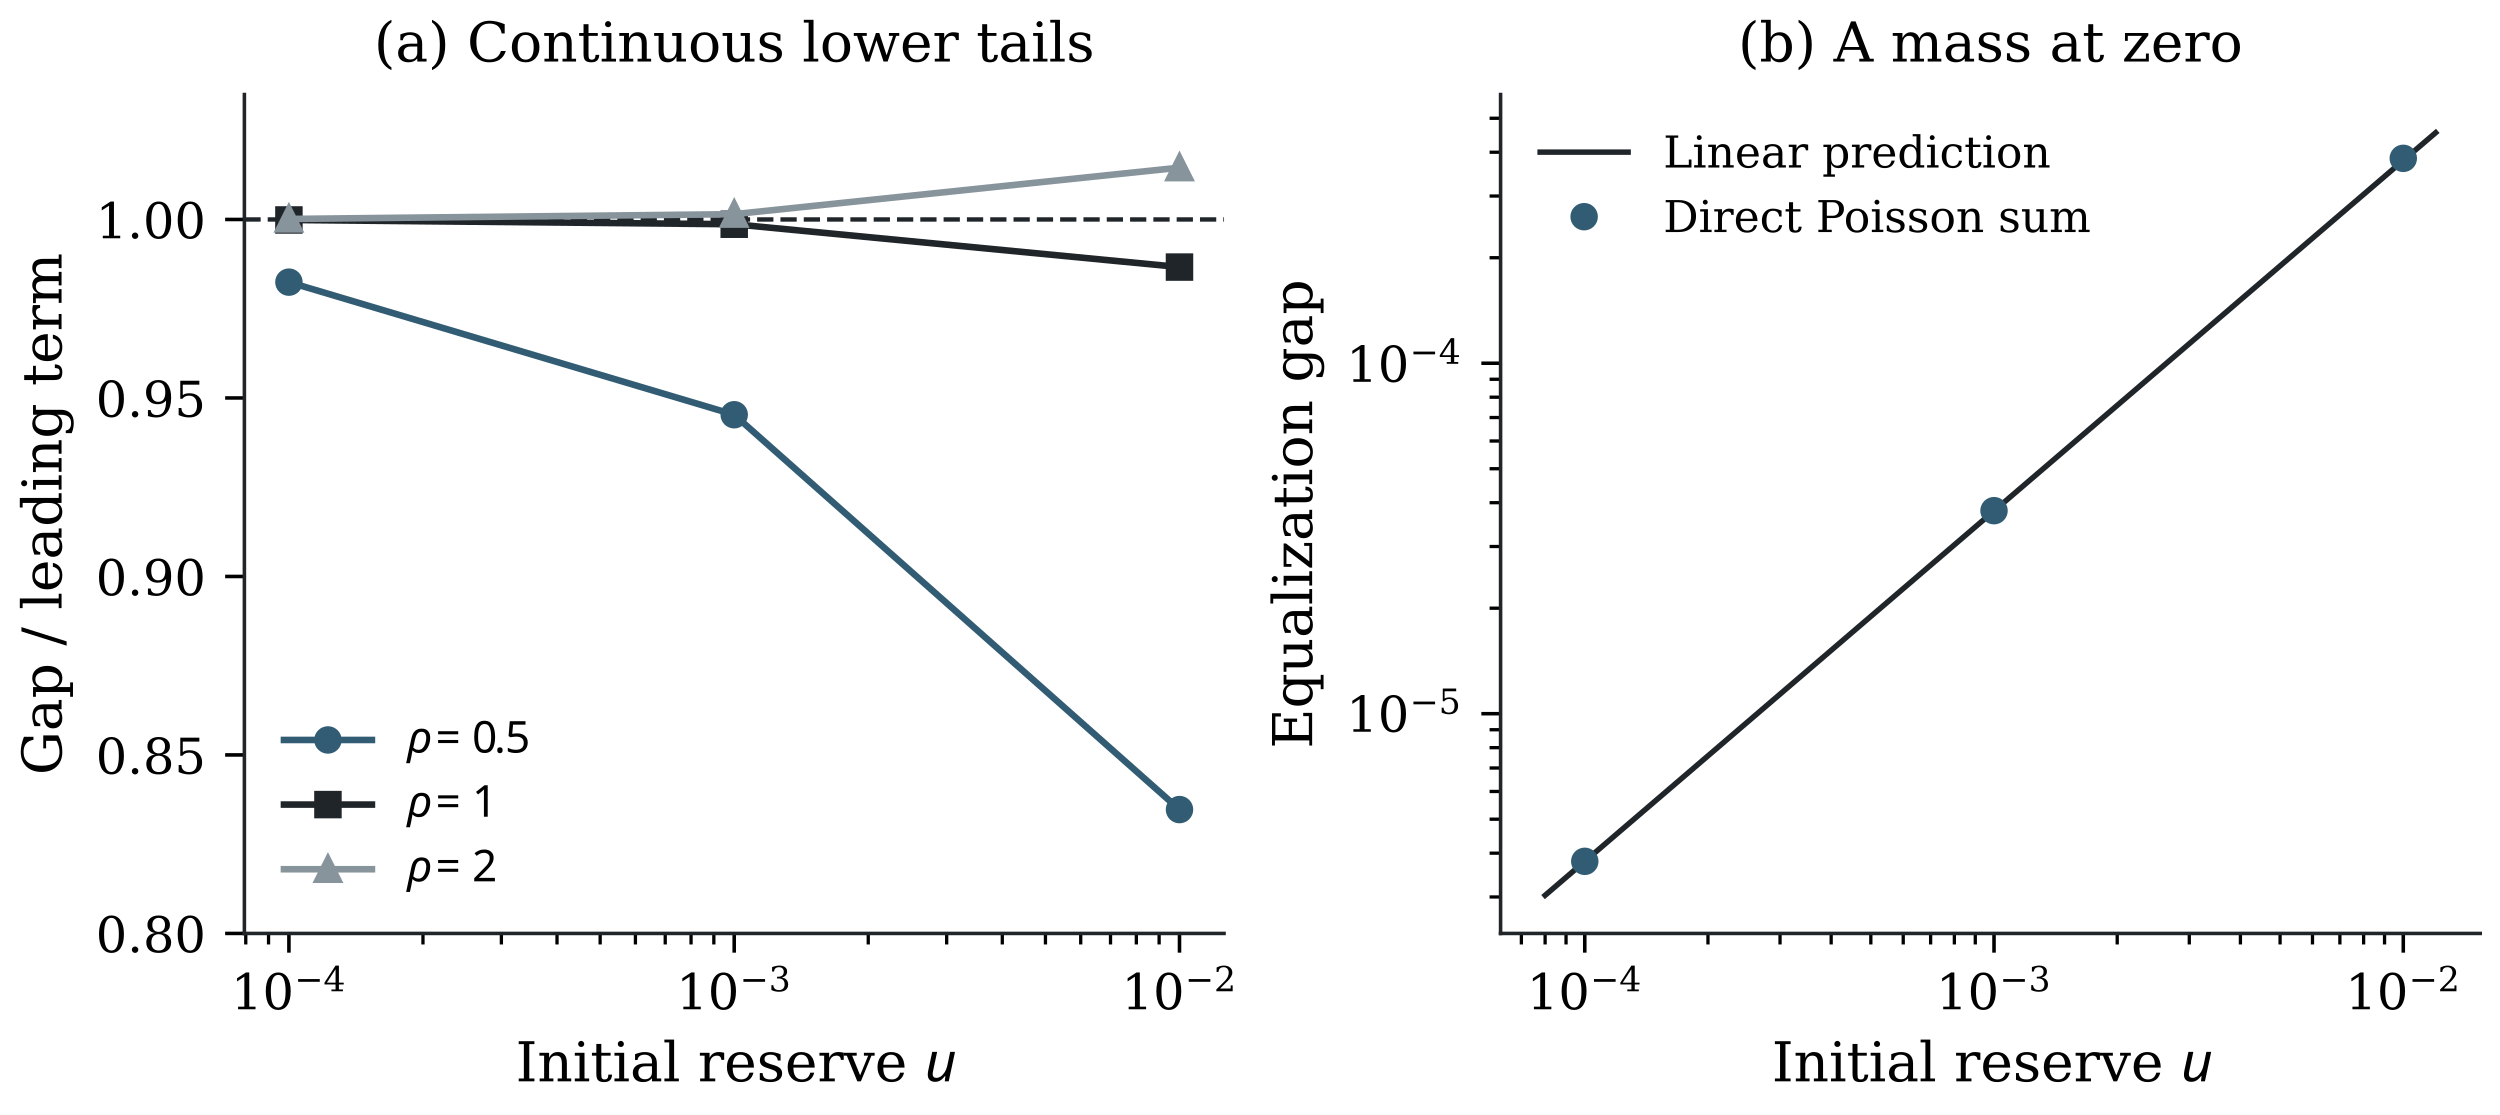
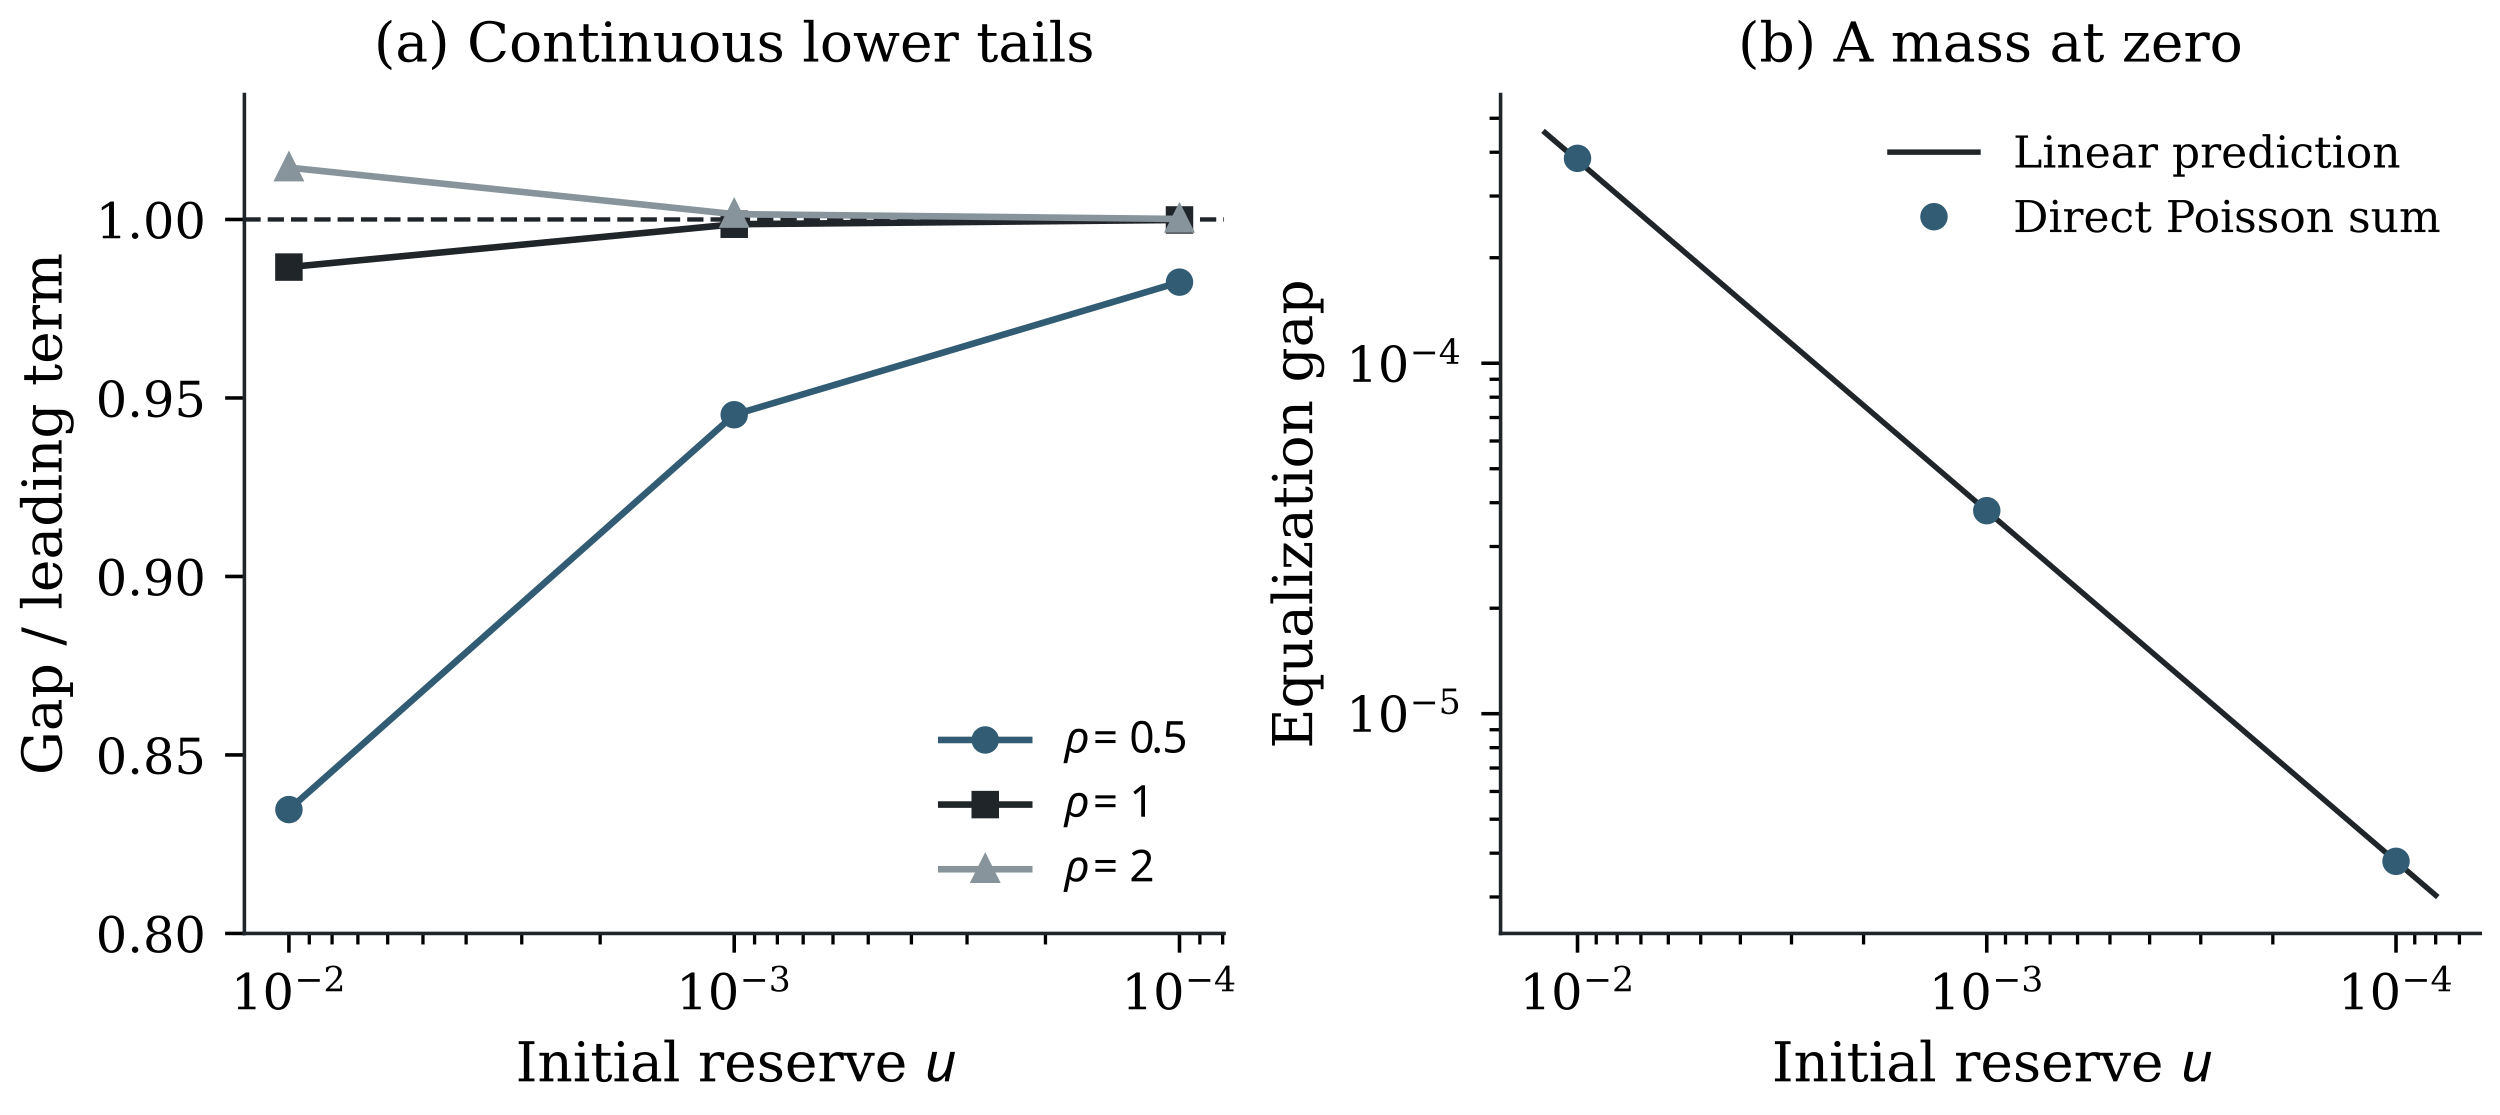
<svg xmlns="http://www.w3.org/2000/svg" xmlns:xlink="http://www.w3.org/1999/xlink" width="454.8pt" height="202.8pt" viewBox="0 0 454.8 202.8" version="1.1">
  <defs>
    <style type="text/css">*{stroke-linejoin: round; stroke-linecap: butt}</style>
  </defs>
  <g id="figure_1">
    <g id="patch_1">
      <path d="M 0 202.8  L 454.8 202.8  L 454.8 0  L 0 0  z " style="fill: #ffffff" />
    </g>
    <g id="axes_1">
      <g id="patch_2">
        <path d="M 44.459 169.811  L 222.674 169.811  L 222.674 17.198  L 44.459 17.198  z " style="fill: #ffffff" />
      </g>
      <g id="line2d_1">
-         <path d="M 44.459 39.928  L 222.674 39.928  " clip-path="url(#p26e6990a7e)" style="fill: none; stroke-dasharray: 2.96,1.28; stroke-dashoffset: 0; stroke: #20252a; stroke-width: 0.8" />
+         <path d="M 44.459 39.928  L 222.674 39.928  " clip-path="url(#p82d9c72bdb)" style="fill: none; stroke-dasharray: 2.96,1.28; stroke-dashoffset: 0; stroke: #20252a; stroke-width: 0.8" />
      </g>
      <g id="matplotlib.axis_1">
        <g id="xtick_1">
          <g id="line2d_2">
            <defs>
-               <path id="m276d492d9b" d="M 0 0  L 0 3.5  " style="stroke: #000000; stroke-width: 0.65" />
+               <path id="m55380744d1" d="M 0 0  L 0 3.5  " style="stroke: #000000; stroke-width: 0.65" />
            </defs>
            <g>
-               <use xlink:href="#m276d492d9b" x="52.56" y="169.811" style="stroke: #000000; stroke-width: 0.65" />
+               <use xlink:href="#m55380744d1" x="214.573" y="169.811" style="stroke: #000000; stroke-width: 0.65" />
            </g>
          </g>
          <g id="text_1">
-             <g transform="translate(42.03004 183.6497)">
+             <g transform="translate(204.0433 183.6497)">
              <text>
                <tspan x="0" y="-0.048" style="font-size: 9px; font-family: 'DejaVu Serif'">1</tspan>
                <tspan x="5.726" y="-0.048" style="font-size: 9px; font-family: 'DejaVu Serif'">0</tspan>
                <tspan x="11.534" y="-3.319" style="font-size: 6.3px; font-family: 'DejaVu Serif'">−</tspan>
                <tspan x="16.813" y="-3.319" style="font-size: 6.3px; font-family: 'DejaVu Serif'">4</tspan>
              </text>
            </g>
          </g>
        </g>
        <g id="xtick_2">
          <g id="line2d_3">
            <g>
-               <use xlink:href="#m276d492d9b" x="133.567" y="169.811" style="stroke: #000000; stroke-width: 0.65" />
+               <use xlink:href="#m55380744d1" x="133.567" y="169.811" style="stroke: #000000; stroke-width: 0.65" />
            </g>
          </g>
          <g id="text_2">
            <g transform="translate(123.0367 183.6497)">
              <text>
                <tspan x="0" y="-0.048" style="font-size: 9px; font-family: 'DejaVu Serif'">1</tspan>
                <tspan x="5.726" y="-0.048" style="font-size: 9px; font-family: 'DejaVu Serif'">0</tspan>
                <tspan x="11.534" y="-3.319" style="font-size: 6.3px; font-family: 'DejaVu Serif'">−</tspan>
                <tspan x="16.813" y="-3.319" style="font-size: 6.3px; font-family: 'DejaVu Serif'">3</tspan>
              </text>
            </g>
          </g>
        </g>
        <g id="xtick_3">
          <g id="line2d_4">
            <g>
-               <use xlink:href="#m276d492d9b" x="214.573" y="169.811" style="stroke: #000000; stroke-width: 0.65" />
+               <use xlink:href="#m55380744d1" x="52.56" y="169.811" style="stroke: #000000; stroke-width: 0.65" />
            </g>
          </g>
          <g id="text_3">
-             <g transform="translate(204.0433 183.6497)">
+             <g transform="translate(42.03004 183.6497)">
              <text>
                <tspan x="0" y="-0.048" style="font-size: 9px; font-family: 'DejaVu Serif'">1</tspan>
                <tspan x="5.726" y="-0.048" style="font-size: 9px; font-family: 'DejaVu Serif'">0</tspan>
                <tspan x="11.534" y="-3.319" style="font-size: 6.3px; font-family: 'DejaVu Serif'">−</tspan>
                <tspan x="16.813" y="-3.319" style="font-size: 6.3px; font-family: 'DejaVu Serif'">2</tspan>
              </text>
            </g>
          </g>
        </g>
        <g id="xtick_4">
          <g id="line2d_5">
            <defs>
-               <path id="m48a6125768" d="M 0 0  L 0 2  " style="stroke: #000000; stroke-width: 0.6" />
+               <path id="m7f72ef0626" d="M 0 0  L 0 2  " style="stroke: #000000; stroke-width: 0.6" />
            </defs>
            <g>
-               <use xlink:href="#m48a6125768" x="44.71" y="169.811" style="stroke: #000000; stroke-width: 0.6" />
+               <use xlink:href="#m7f72ef0626" x="222.424" y="169.811" style="stroke: #000000; stroke-width: 0.6" />
            </g>
          </g>
        </g>
        <g id="xtick_5">
          <g id="line2d_6">
            <g>
-               <use xlink:href="#m48a6125768" x="48.853" y="169.811" style="stroke: #000000; stroke-width: 0.6" />
+               <use xlink:href="#m7f72ef0626" x="218.28" y="169.811" style="stroke: #000000; stroke-width: 0.6" />
            </g>
          </g>
        </g>
        <g id="xtick_6">
          <g id="line2d_7">
            <g>
-               <use xlink:href="#m48a6125768" x="76.945" y="169.811" style="stroke: #000000; stroke-width: 0.6" />
+               <use xlink:href="#m7f72ef0626" x="190.188" y="169.811" style="stroke: #000000; stroke-width: 0.6" />
            </g>
          </g>
        </g>
        <g id="xtick_7">
          <g id="line2d_8">
            <g>
-               <use xlink:href="#m48a6125768" x="91.21" y="169.811" style="stroke: #000000; stroke-width: 0.6" />
+               <use xlink:href="#m7f72ef0626" x="175.923" y="169.811" style="stroke: #000000; stroke-width: 0.6" />
            </g>
          </g>
        </g>
        <g id="xtick_8">
          <g id="line2d_9">
            <g>
-               <use xlink:href="#m48a6125768" x="101.331" y="169.811" style="stroke: #000000; stroke-width: 0.6" />
+               <use xlink:href="#m7f72ef0626" x="165.802" y="169.811" style="stroke: #000000; stroke-width: 0.6" />
            </g>
          </g>
        </g>
        <g id="xtick_9">
          <g id="line2d_10">
            <g>
-               <use xlink:href="#m48a6125768" x="109.181" y="169.811" style="stroke: #000000; stroke-width: 0.6" />
+               <use xlink:href="#m7f72ef0626" x="157.952" y="169.811" style="stroke: #000000; stroke-width: 0.6" />
            </g>
          </g>
        </g>
        <g id="xtick_10">
          <g id="line2d_11">
            <g>
-               <use xlink:href="#m48a6125768" x="115.595" y="169.811" style="stroke: #000000; stroke-width: 0.6" />
+               <use xlink:href="#m7f72ef0626" x="151.538" y="169.811" style="stroke: #000000; stroke-width: 0.6" />
            </g>
          </g>
        </g>
        <g id="xtick_11">
          <g id="line2d_12">
            <g>
-               <use xlink:href="#m48a6125768" x="121.019" y="169.811" style="stroke: #000000; stroke-width: 0.6" />
+               <use xlink:href="#m7f72ef0626" x="146.115" y="169.811" style="stroke: #000000; stroke-width: 0.6" />
            </g>
          </g>
        </g>
        <g id="xtick_12">
          <g id="line2d_13">
            <g>
-               <use xlink:href="#m48a6125768" x="125.716" y="169.811" style="stroke: #000000; stroke-width: 0.6" />
+               <use xlink:href="#m7f72ef0626" x="141.417" y="169.811" style="stroke: #000000; stroke-width: 0.6" />
            </g>
          </g>
        </g>
        <g id="xtick_13">
          <g id="line2d_14">
            <g>
-               <use xlink:href="#m48a6125768" x="129.86" y="169.811" style="stroke: #000000; stroke-width: 0.6" />
+               <use xlink:href="#m7f72ef0626" x="137.273" y="169.811" style="stroke: #000000; stroke-width: 0.6" />
            </g>
          </g>
        </g>
        <g id="xtick_14">
          <g id="line2d_15">
            <g>
-               <use xlink:href="#m48a6125768" x="157.952" y="169.811" style="stroke: #000000; stroke-width: 0.6" />
+               <use xlink:href="#m7f72ef0626" x="109.181" y="169.811" style="stroke: #000000; stroke-width: 0.6" />
            </g>
          </g>
        </g>
        <g id="xtick_15">
          <g id="line2d_16">
            <g>
-               <use xlink:href="#m48a6125768" x="172.217" y="169.811" style="stroke: #000000; stroke-width: 0.6" />
+               <use xlink:href="#m7f72ef0626" x="94.917" y="169.811" style="stroke: #000000; stroke-width: 0.6" />
            </g>
          </g>
        </g>
        <g id="xtick_16">
          <g id="line2d_17">
            <g>
-               <use xlink:href="#m48a6125768" x="182.338" y="169.811" style="stroke: #000000; stroke-width: 0.6" />
+               <use xlink:href="#m7f72ef0626" x="84.796" y="169.811" style="stroke: #000000; stroke-width: 0.6" />
            </g>
          </g>
        </g>
        <g id="xtick_17">
          <g id="line2d_18">
            <g>
-               <use xlink:href="#m48a6125768" x="190.188" y="169.811" style="stroke: #000000; stroke-width: 0.6" />
+               <use xlink:href="#m7f72ef0626" x="76.945" y="169.811" style="stroke: #000000; stroke-width: 0.6" />
            </g>
          </g>
        </g>
        <g id="xtick_18">
          <g id="line2d_19">
            <g>
-               <use xlink:href="#m48a6125768" x="196.602" y="169.811" style="stroke: #000000; stroke-width: 0.6" />
+               <use xlink:href="#m7f72ef0626" x="70.531" y="169.811" style="stroke: #000000; stroke-width: 0.6" />
            </g>
          </g>
        </g>
        <g id="xtick_19">
          <g id="line2d_20">
            <g>
-               <use xlink:href="#m48a6125768" x="202.025" y="169.811" style="stroke: #000000; stroke-width: 0.6" />
+               <use xlink:href="#m7f72ef0626" x="65.108" y="169.811" style="stroke: #000000; stroke-width: 0.6" />
            </g>
          </g>
        </g>
        <g id="xtick_20">
          <g id="line2d_21">
            <g>
-               <use xlink:href="#m48a6125768" x="206.723" y="169.811" style="stroke: #000000; stroke-width: 0.6" />
+               <use xlink:href="#m7f72ef0626" x="60.41" y="169.811" style="stroke: #000000; stroke-width: 0.6" />
            </g>
          </g>
        </g>
        <g id="xtick_21">
          <g id="line2d_22">
            <g>
-               <use xlink:href="#m48a6125768" x="210.867" y="169.811" style="stroke: #000000; stroke-width: 0.6" />
+               <use xlink:href="#m7f72ef0626" x="56.267" y="169.811" style="stroke: #000000; stroke-width: 0.6" />
            </g>
          </g>
        </g>
        <g id="text_4">
          <g transform="translate(93.81669 197.1198)">
            <text>
              <tspan x="0" y="-0.406" style="font-size: 10px; font-family: 'DejaVu Serif'">I</tspan>
              <tspan x="3.95" y="-0.406" style="font-size: 10px; font-family: 'DejaVu Serif'">n</tspan>
              <tspan x="10.391" y="-0.406" style="font-size: 10px; font-family: 'DejaVu Serif'">i</tspan>
              <tspan x="13.589" y="-0.406" style="font-size: 10px; font-family: 'DejaVu Serif'">t</tspan>
              <tspan x="17.607" y="-0.406" style="font-size: 10px; font-family: 'DejaVu Serif'">i</tspan>
              <tspan x="20.806" y="-0.406" style="font-size: 10px; font-family: 'DejaVu Serif'">a</tspan>
              <tspan x="26.768" y="-0.406" style="font-size: 10px; font-family: 'DejaVu Serif'">l</tspan>
              <tspan x="29.966" y="-0.406" style="font-size: 10px; font-family: 'DejaVu Serif'"> </tspan>
              <tspan x="33.145" y="-0.406" style="font-size: 10px; font-family: 'DejaVu Serif'">r</tspan>
              <tspan x="37.925" y="-0.406" style="font-size: 10px; font-family: 'DejaVu Serif'">e</tspan>
              <tspan x="43.843" y="-0.406" style="font-size: 10px; font-family: 'DejaVu Serif'">s</tspan>
              <tspan x="48.975" y="-0.406" style="font-size: 10px; font-family: 'DejaVu Serif'">e</tspan>
              <tspan x="54.893" y="-0.406" style="font-size: 10px; font-family: 'DejaVu Serif'">r</tspan>
              <tspan x="59.673" y="-0.406" style="font-size: 10px; font-family: 'DejaVu Serif'">v</tspan>
              <tspan x="65.322" y="-0.406" style="font-size: 10px; font-family: 'DejaVu Serif'">e</tspan>
              <tspan x="71.24" y="-0.406" style="font-size: 10px; font-family: 'DejaVu Serif'"> </tspan>
              <tspan x="74.419" y="-0.406" style="font-style: italic; font-size: 10px; font-family: 'STIXGeneral'">u</tspan>
            </text>
          </g>
        </g>
      </g>
      <g id="matplotlib.axis_2">
        <g id="ytick_1">
          <g id="line2d_23">
            <defs>
-               <path id="mb5c9e39d18" d="M 0 0  L -3.5 0  " style="stroke: #000000; stroke-width: 0.65" />
+               <path id="m7ff5749a7b" d="M 0 0  L -3.5 0  " style="stroke: #000000; stroke-width: 0.65" />
            </defs>
            <g>
-               <use xlink:href="#mb5c9e39d18" x="44.459" y="169.811" style="stroke: #000000; stroke-width: 0.65" />
+               <use xlink:href="#m7ff5749a7b" x="44.459" y="169.811" style="stroke: #000000; stroke-width: 0.65" />
            </g>
          </g>
          <g id="text_5">
            <text style="font-size: 9px; font-family: 'DejaVu Serif', serif; text-anchor: end" x="37.459" y="173.23" transform="rotate(-0 37.45938 173.2304)">0.80</text>
          </g>
        </g>
        <g id="ytick_2">
          <g id="line2d_24">
            <g>
-               <use xlink:href="#mb5c9e39d18" x="44.459" y="137.34" style="stroke: #000000; stroke-width: 0.65" />
+               <use xlink:href="#m7ff5749a7b" x="44.459" y="137.34" style="stroke: #000000; stroke-width: 0.65" />
            </g>
          </g>
          <g id="text_6">
            <text style="font-size: 9px; font-family: 'DejaVu Serif', serif; text-anchor: end" x="37.459" y="140.76" transform="rotate(-0 37.45938 140.7596)">0.85</text>
          </g>
        </g>
        <g id="ytick_3">
          <g id="line2d_25">
            <g>
-               <use xlink:href="#mb5c9e39d18" x="44.459" y="104.87" style="stroke: #000000; stroke-width: 0.65" />
+               <use xlink:href="#m7ff5749a7b" x="44.459" y="104.87" style="stroke: #000000; stroke-width: 0.65" />
            </g>
          </g>
          <g id="text_7">
            <text style="font-size: 9px; font-family: 'DejaVu Serif', serif; text-anchor: end" x="37.459" y="108.289" transform="rotate(-0 37.45938 108.2888)">0.90</text>
          </g>
        </g>
        <g id="ytick_4">
          <g id="line2d_26">
            <g>
-               <use xlink:href="#mb5c9e39d18" x="44.459" y="72.399" style="stroke: #000000; stroke-width: 0.65" />
+               <use xlink:href="#m7ff5749a7b" x="44.459" y="72.399" style="stroke: #000000; stroke-width: 0.65" />
            </g>
          </g>
          <g id="text_8">
            <text style="font-size: 9px; font-family: 'DejaVu Serif', serif; text-anchor: end" x="37.459" y="75.818" transform="rotate(-0 37.45938 75.81805)">0.95</text>
          </g>
        </g>
        <g id="ytick_5">
          <g id="line2d_27">
            <g>
-               <use xlink:href="#mb5c9e39d18" x="44.459" y="39.928" style="stroke: #000000; stroke-width: 0.65" />
+               <use xlink:href="#m7ff5749a7b" x="44.459" y="39.928" style="stroke: #000000; stroke-width: 0.65" />
            </g>
          </g>
          <g id="text_9">
            <text style="font-size: 9px; font-family: 'DejaVu Serif', serif; text-anchor: end" x="37.459" y="43.347" transform="rotate(-0 37.45938 43.34728)">1.00</text>
          </g>
        </g>
        <g id="text_10">
          <text style="font-size: 10px; font-family: 'DejaVu Serif', serif; text-anchor: middle" x="11.198" y="93.505" transform="rotate(-90 11.19844 93.50476)">Gap / leading term</text>
        </g>
      </g>
      <g id="line2d_28">
-         <path d="M 52.56 51.327  L 133.567 75.451  L 214.573 147.279  " clip-path="url(#p26e6990a7e)" style="fill: none; stroke: #315c73; stroke-width: 1.2; stroke-linecap: square" />
+         <path d="M 214.573 51.327  L 133.567 75.451  L 52.56 147.279  " clip-path="url(#p82d9c72bdb)" style="fill: none; stroke: #315c73; stroke-width: 1.2; stroke-linecap: square" />
        <defs>
-           <path id="me363643336" d="M 0 2  C 0.53 2 1.039 1.789 1.414 1.414  C 1.789 1.039 2 0.53 2 0  C 2 -0.53 1.789 -1.039 1.414 -1.414  C 1.039 -1.789 0.53 -2 0 -2  C -0.53 -2 -1.039 -1.789 -1.414 -1.414  C -1.789 -1.039 -2 -0.53 -2 0  C -2 0.53 -1.789 1.039 -1.414 1.414  C -1.039 1.789 -0.53 2 0 2  z " style="stroke: #315c73" />
+           <path id="m4b19408bbd" d="M 0 2  C 0.53 2 1.039 1.789 1.414 1.414  C 1.789 1.039 2 0.53 2 0  C 2 -0.53 1.789 -1.039 1.414 -1.414  C 1.039 -1.789 0.53 -2 0 -2  C -0.53 -2 -1.039 -1.789 -1.414 -1.414  C -1.789 -1.039 -2 -0.53 -2 0  C -2 0.53 -1.789 1.039 -1.414 1.414  C -1.039 1.789 -0.53 2 0 2  z " style="stroke: #315c73" />
        </defs>
-         <g clip-path="url(#p26e6990a7e)">
-           <use xlink:href="#me363643336" x="52.56" y="51.327" style="fill: #315c73; stroke: #315c73" />
-           <use xlink:href="#me363643336" x="133.567" y="75.451" style="fill: #315c73; stroke: #315c73" />
-           <use xlink:href="#me363643336" x="214.573" y="147.279" style="fill: #315c73; stroke: #315c73" />
+         <g clip-path="url(#p82d9c72bdb)">
+           <use xlink:href="#m4b19408bbd" x="214.573" y="51.327" style="fill: #315c73; stroke: #315c73" />
+           <use xlink:href="#m4b19408bbd" x="133.567" y="75.451" style="fill: #315c73; stroke: #315c73" />
+           <use xlink:href="#m4b19408bbd" x="52.56" y="147.279" style="fill: #315c73; stroke: #315c73" />
        </g>
      </g>
      <g id="line2d_29">
-         <path d="M 52.56 40.015  L 133.567 40.794  L 214.573 48.587  " clip-path="url(#p26e6990a7e)" style="fill: none; stroke: #20252a; stroke-width: 1.2; stroke-linecap: square" />
+         <path d="M 214.573 40.015  L 133.567 40.794  L 52.56 48.587  " clip-path="url(#p82d9c72bdb)" style="fill: none; stroke: #20252a; stroke-width: 1.2; stroke-linecap: square" />
        <defs>
-           <path id="m29548698c8" d="M -2 2  L 2 2  L 2 -2  L -2 -2  z " style="stroke: #20252a; stroke-linejoin: miter" />
+           <path id="meda3939d73" d="M -2 2  L 2 2  L 2 -2  L -2 -2  z " style="stroke: #20252a; stroke-linejoin: miter" />
        </defs>
-         <g clip-path="url(#p26e6990a7e)">
-           <use xlink:href="#m29548698c8" x="52.56" y="40.015" style="fill: #20252a; stroke: #20252a; stroke-linejoin: miter" />
-           <use xlink:href="#m29548698c8" x="133.567" y="40.794" style="fill: #20252a; stroke: #20252a; stroke-linejoin: miter" />
-           <use xlink:href="#m29548698c8" x="214.573" y="48.587" style="fill: #20252a; stroke: #20252a; stroke-linejoin: miter" />
+         <g clip-path="url(#p82d9c72bdb)">
+           <use xlink:href="#meda3939d73" x="214.573" y="40.015" style="fill: #20252a; stroke: #20252a; stroke-linejoin: miter" />
+           <use xlink:href="#meda3939d73" x="133.567" y="40.794" style="fill: #20252a; stroke: #20252a; stroke-linejoin: miter" />
+           <use xlink:href="#meda3939d73" x="52.56" y="48.587" style="fill: #20252a; stroke: #20252a; stroke-linejoin: miter" />
        </g>
      </g>
      <g id="line2d_30">
-         <path d="M 52.56 39.831  L 133.567 38.957  L 214.573 30.497  " clip-path="url(#p26e6990a7e)" style="fill: none; stroke: #87949c; stroke-width: 1.2; stroke-linecap: square" />
+         <path d="M 214.573 39.831  L 133.567 38.957  L 52.56 30.497  " clip-path="url(#p82d9c72bdb)" style="fill: none; stroke: #87949c; stroke-width: 1.2; stroke-linecap: square" />
        <defs>
-           <path id="m5818b4411a" d="M 0 -2  L -2 2  L 2 2  z " style="stroke: #87949c; stroke-linejoin: miter" />
+           <path id="mcfb1ec8796" d="M 0 -2  L -2 2  L 2 2  z " style="stroke: #87949c; stroke-linejoin: miter" />
        </defs>
-         <g clip-path="url(#p26e6990a7e)">
-           <use xlink:href="#m5818b4411a" x="52.56" y="39.831" style="fill: #87949c; stroke: #87949c; stroke-linejoin: miter" />
-           <use xlink:href="#m5818b4411a" x="133.567" y="38.957" style="fill: #87949c; stroke: #87949c; stroke-linejoin: miter" />
-           <use xlink:href="#m5818b4411a" x="214.573" y="30.497" style="fill: #87949c; stroke: #87949c; stroke-linejoin: miter" />
+         <g clip-path="url(#p82d9c72bdb)">
+           <use xlink:href="#mcfb1ec8796" x="214.573" y="39.831" style="fill: #87949c; stroke: #87949c; stroke-linejoin: miter" />
+           <use xlink:href="#mcfb1ec8796" x="133.567" y="38.957" style="fill: #87949c; stroke: #87949c; stroke-linejoin: miter" />
+           <use xlink:href="#mcfb1ec8796" x="52.56" y="30.497" style="fill: #87949c; stroke: #87949c; stroke-linejoin: miter" />
        </g>
      </g>
      <g id="patch_3">
        <path d="M 44.459 169.811  L 44.459 17.198  " style="fill: none; stroke: #20252a; stroke-width: 0.65; stroke-linejoin: miter; stroke-linecap: square" />
      </g>
      <g id="patch_4">
        <path d="M 44.459 169.811  L 222.674 169.811  " style="fill: none; stroke: #20252a; stroke-width: 0.65; stroke-linejoin: miter; stroke-linecap: square" />
      </g>
      <g id="text_11">
        <text style="font-size: 10px; font-family: 'DejaVu Serif', serif; text-anchor: middle" x="133.567" y="11.198" transform="rotate(-0 133.5667 11.19844)">(a) Continuous lower tails</text>
      </g>
      <g id="legend_1">
        <g id="line2d_31">
-           <path d="M 51.659 134.614  L 59.659 134.614  L 67.659 134.614  " style="fill: none; stroke: #315c73; stroke-width: 1.2; stroke-linecap: square" />
+           <path d="M 171.234 134.614  L 179.234 134.614  L 187.234 134.614  " style="fill: none; stroke: #315c73; stroke-width: 1.2; stroke-linecap: square" />
          <g>
-             <use xlink:href="#me363643336" x="59.659" y="134.614" style="fill: #315c73; stroke: #315c73" />
+             <use xlink:href="#m4b19408bbd" x="179.234" y="134.614" style="fill: #315c73; stroke: #315c73" />
          </g>
        </g>
        <g id="text_12">
-           <g transform="translate(74.05938 137.4136)">
+           <g transform="translate(193.634 137.4136)">
            <text>
              <tspan x="0" y="-0.5" style="font-style: italic; font-size: 8px; font-family: 'STIXGeneral'">ρ</tspan>
              <tspan x="5.187" y="-0.5" style="font-size: 8px; font-family: 'STIXGeneral'">=</tspan>
              <tspan x="11.822" y="-0.5" style="font-size: 8px; font-family: 'STIXGeneral'">0</tspan>
              <tspan x="15.822" y="-0.5" style="font-size: 8px; font-family: 'STIXGeneral'">.</tspan>
              <tspan x="17.822" y="-0.5" style="font-size: 8px; font-family: 'STIXGeneral'">5</tspan>
            </text>
          </g>
        </g>
        <g id="line2d_32">
-           <path d="M 51.659 146.372  L 59.659 146.372  L 67.659 146.372  " style="fill: none; stroke: #20252a; stroke-width: 1.2; stroke-linecap: square" />
+           <path d="M 171.234 146.372  L 179.234 146.372  L 187.234 146.372  " style="fill: none; stroke: #20252a; stroke-width: 1.2; stroke-linecap: square" />
          <g>
-             <use xlink:href="#m29548698c8" x="59.659" y="146.372" style="fill: #20252a; stroke: #20252a; stroke-linejoin: miter" />
+             <use xlink:href="#meda3939d73" x="179.234" y="146.372" style="fill: #20252a; stroke: #20252a; stroke-linejoin: miter" />
          </g>
        </g>
        <g id="text_13">
-           <g transform="translate(74.05938 149.1723)">
+           <g transform="translate(193.634 149.1723)">
            <text>
              <tspan x="0" y="-0.594" style="font-style: italic; font-size: 8px; font-family: 'STIXGeneral'">ρ</tspan>
              <tspan x="5.187" y="-0.594" style="font-size: 8px; font-family: 'STIXGeneral'">=</tspan>
              <tspan x="11.822" y="-0.594" style="font-size: 8px; font-family: 'STIXGeneral'">1</tspan>
            </text>
          </g>
        </g>
        <g id="line2d_33">
-           <path d="M 51.659 158.131  L 59.659 158.131  L 67.659 158.131  " style="fill: none; stroke: #87949c; stroke-width: 1.2; stroke-linecap: square" />
+           <path d="M 171.234 158.131  L 179.234 158.131  L 187.234 158.131  " style="fill: none; stroke: #87949c; stroke-width: 1.2; stroke-linecap: square" />
          <g>
-             <use xlink:href="#m5818b4411a" x="59.659" y="158.131" style="fill: #87949c; stroke: #87949c; stroke-linejoin: miter" />
+             <use xlink:href="#mcfb1ec8796" x="179.234" y="158.131" style="fill: #87949c; stroke: #87949c; stroke-linejoin: miter" />
          </g>
        </g>
        <g id="text_14">
-           <g transform="translate(74.05938 160.9311)">
+           <g transform="translate(193.634 160.9311)">
            <text>
              <tspan x="0" y="-0.594" style="font-style: italic; font-size: 8px; font-family: 'STIXGeneral'">ρ</tspan>
              <tspan x="5.187" y="-0.594" style="font-size: 8px; font-family: 'STIXGeneral'">=</tspan>
              <tspan x="11.822" y="-0.594" style="font-size: 8px; font-family: 'STIXGeneral'">2</tspan>
            </text>
          </g>
        </g>
      </g>
    </g>
    <g id="axes_2">
      <g id="patch_5">
        <path d="M 272.985 169.811  L 451.2 169.811  L 451.2 17.198  L 272.985 17.198  z " style="fill: #ffffff" />
      </g>
      <g id="matplotlib.axis_3">
        <g id="xtick_22">
          <g id="line2d_34">
            <g>
-               <use xlink:href="#m276d492d9b" x="288.301" y="169.811" style="stroke: #000000; stroke-width: 0.65" />
+               <use xlink:href="#m55380744d1" x="435.884" y="169.811" style="stroke: #000000; stroke-width: 0.65" />
            </g>
          </g>
          <g id="text_15">
-             <g transform="translate(277.7706 183.6497)">
+             <g transform="translate(425.3538 183.6497)">
              <text>
                <tspan x="0" y="-0.048" style="font-size: 9px; font-family: 'DejaVu Serif'">1</tspan>
                <tspan x="5.726" y="-0.048" style="font-size: 9px; font-family: 'DejaVu Serif'">0</tspan>
                <tspan x="11.534" y="-3.319" style="font-size: 6.3px; font-family: 'DejaVu Serif'">−</tspan>
                <tspan x="16.813" y="-3.319" style="font-size: 6.3px; font-family: 'DejaVu Serif'">4</tspan>
              </text>
            </g>
          </g>
        </g>
        <g id="xtick_23">
          <g id="line2d_35">
            <g>
-               <use xlink:href="#m276d492d9b" x="362.752" y="169.811" style="stroke: #000000; stroke-width: 0.65" />
+               <use xlink:href="#m55380744d1" x="361.432" y="169.811" style="stroke: #000000; stroke-width: 0.65" />
            </g>
          </g>
          <g id="text_16">
-             <g transform="translate(352.2222 183.6497)">
+             <g transform="translate(350.9022 183.6497)">
              <text>
                <tspan x="0" y="-0.048" style="font-size: 9px; font-family: 'DejaVu Serif'">1</tspan>
                <tspan x="5.726" y="-0.048" style="font-size: 9px; font-family: 'DejaVu Serif'">0</tspan>
                <tspan x="11.534" y="-3.319" style="font-size: 6.3px; font-family: 'DejaVu Serif'">−</tspan>
                <tspan x="16.813" y="-3.319" style="font-size: 6.3px; font-family: 'DejaVu Serif'">3</tspan>
              </text>
            </g>
          </g>
        </g>
        <g id="xtick_24">
          <g id="line2d_36">
            <g>
-               <use xlink:href="#m276d492d9b" x="437.204" y="169.811" style="stroke: #000000; stroke-width: 0.65" />
+               <use xlink:href="#m55380744d1" x="286.981" y="169.811" style="stroke: #000000; stroke-width: 0.65" />
            </g>
          </g>
          <g id="text_17">
-             <g transform="translate(426.6737 183.6497)">
+             <g transform="translate(276.4507 183.6497)">
              <text>
                <tspan x="0" y="-0.048" style="font-size: 9px; font-family: 'DejaVu Serif'">1</tspan>
                <tspan x="5.726" y="-0.048" style="font-size: 9px; font-family: 'DejaVu Serif'">0</tspan>
                <tspan x="11.534" y="-3.319" style="font-size: 6.3px; font-family: 'DejaVu Serif'">−</tspan>
                <tspan x="16.813" y="-3.319" style="font-size: 6.3px; font-family: 'DejaVu Serif'">2</tspan>
              </text>
            </g>
          </g>
        </g>
        <g id="xtick_25">
          <g id="line2d_37">
            <g>
-               <use xlink:href="#m48a6125768" x="276.768" y="169.811" style="stroke: #000000; stroke-width: 0.6" />
+               <use xlink:href="#m7f72ef0626" x="447.416" y="169.811" style="stroke: #000000; stroke-width: 0.6" />
            </g>
          </g>
        </g>
        <g id="xtick_26">
          <g id="line2d_38">
            <g>
-               <use xlink:href="#m48a6125768" x="281.086" y="169.811" style="stroke: #000000; stroke-width: 0.6" />
+               <use xlink:href="#m7f72ef0626" x="443.099" y="169.811" style="stroke: #000000; stroke-width: 0.6" />
            </g>
          </g>
        </g>
        <g id="xtick_27">
          <g id="line2d_39">
            <g>
-               <use xlink:href="#m48a6125768" x="284.894" y="169.811" style="stroke: #000000; stroke-width: 0.6" />
+               <use xlink:href="#m7f72ef0626" x="439.29" y="169.811" style="stroke: #000000; stroke-width: 0.6" />
            </g>
          </g>
        </g>
        <g id="xtick_28">
          <g id="line2d_40">
            <g>
-               <use xlink:href="#m48a6125768" x="310.713" y="169.811" style="stroke: #000000; stroke-width: 0.6" />
+               <use xlink:href="#m7f72ef0626" x="413.472" y="169.811" style="stroke: #000000; stroke-width: 0.6" />
            </g>
          </g>
        </g>
        <g id="xtick_29">
          <g id="line2d_41">
            <g>
-               <use xlink:href="#m48a6125768" x="323.823" y="169.811" style="stroke: #000000; stroke-width: 0.6" />
+               <use xlink:href="#m7f72ef0626" x="400.361" y="169.811" style="stroke: #000000; stroke-width: 0.6" />
            </g>
          </g>
        </g>
        <g id="xtick_30">
          <g id="line2d_42">
            <g>
-               <use xlink:href="#m48a6125768" x="333.125" y="169.811" style="stroke: #000000; stroke-width: 0.6" />
+               <use xlink:href="#m7f72ef0626" x="391.059" y="169.811" style="stroke: #000000; stroke-width: 0.6" />
            </g>
          </g>
        </g>
        <g id="xtick_31">
          <g id="line2d_43">
            <g>
-               <use xlink:href="#m48a6125768" x="340.34" y="169.811" style="stroke: #000000; stroke-width: 0.6" />
+               <use xlink:href="#m7f72ef0626" x="383.844" y="169.811" style="stroke: #000000; stroke-width: 0.6" />
            </g>
          </g>
        </g>
        <g id="xtick_32">
          <g id="line2d_44">
            <g>
-               <use xlink:href="#m48a6125768" x="346.235" y="169.811" style="stroke: #000000; stroke-width: 0.6" />
+               <use xlink:href="#m7f72ef0626" x="377.949" y="169.811" style="stroke: #000000; stroke-width: 0.6" />
            </g>
          </g>
        </g>
        <g id="xtick_33">
          <g id="line2d_45">
            <g>
-               <use xlink:href="#m48a6125768" x="351.219" y="169.811" style="stroke: #000000; stroke-width: 0.6" />
+               <use xlink:href="#m7f72ef0626" x="372.965" y="169.811" style="stroke: #000000; stroke-width: 0.6" />
            </g>
          </g>
        </g>
        <g id="xtick_34">
          <g id="line2d_46">
            <g>
-               <use xlink:href="#m48a6125768" x="355.537" y="169.811" style="stroke: #000000; stroke-width: 0.6" />
+               <use xlink:href="#m7f72ef0626" x="368.647" y="169.811" style="stroke: #000000; stroke-width: 0.6" />
            </g>
          </g>
        </g>
        <g id="xtick_35">
          <g id="line2d_47">
            <g>
-               <use xlink:href="#m48a6125768" x="359.345" y="169.811" style="stroke: #000000; stroke-width: 0.6" />
+               <use xlink:href="#m7f72ef0626" x="364.839" y="169.811" style="stroke: #000000; stroke-width: 0.6" />
            </g>
          </g>
        </g>
        <g id="xtick_36">
          <g id="line2d_48">
            <g>
-               <use xlink:href="#m48a6125768" x="385.164" y="169.811" style="stroke: #000000; stroke-width: 0.6" />
+               <use xlink:href="#m7f72ef0626" x="339.02" y="169.811" style="stroke: #000000; stroke-width: 0.6" />
            </g>
          </g>
        </g>
        <g id="xtick_37">
          <g id="line2d_49">
            <g>
-               <use xlink:href="#m48a6125768" x="398.275" y="169.811" style="stroke: #000000; stroke-width: 0.6" />
+               <use xlink:href="#m7f72ef0626" x="325.91" y="169.811" style="stroke: #000000; stroke-width: 0.6" />
            </g>
          </g>
        </g>
        <g id="xtick_38">
          <g id="line2d_50">
            <g>
-               <use xlink:href="#m48a6125768" x="407.576" y="169.811" style="stroke: #000000; stroke-width: 0.6" />
+               <use xlink:href="#m7f72ef0626" x="316.608" y="169.811" style="stroke: #000000; stroke-width: 0.6" />
            </g>
          </g>
        </g>
        <g id="xtick_39">
          <g id="line2d_51">
            <g>
-               <use xlink:href="#m48a6125768" x="414.792" y="169.811" style="stroke: #000000; stroke-width: 0.6" />
+               <use xlink:href="#m7f72ef0626" x="309.393" y="169.811" style="stroke: #000000; stroke-width: 0.6" />
            </g>
          </g>
        </g>
        <g id="xtick_40">
          <g id="line2d_52">
            <g>
-               <use xlink:href="#m48a6125768" x="420.687" y="169.811" style="stroke: #000000; stroke-width: 0.6" />
+               <use xlink:href="#m7f72ef0626" x="303.498" y="169.811" style="stroke: #000000; stroke-width: 0.6" />
            </g>
          </g>
        </g>
        <g id="xtick_41">
          <g id="line2d_53">
            <g>
-               <use xlink:href="#m48a6125768" x="425.671" y="169.811" style="stroke: #000000; stroke-width: 0.6" />
+               <use xlink:href="#m7f72ef0626" x="298.513" y="169.811" style="stroke: #000000; stroke-width: 0.6" />
            </g>
          </g>
        </g>
        <g id="xtick_42">
          <g id="line2d_54">
            <g>
-               <use xlink:href="#m48a6125768" x="429.989" y="169.811" style="stroke: #000000; stroke-width: 0.6" />
+               <use xlink:href="#m7f72ef0626" x="294.196" y="169.811" style="stroke: #000000; stroke-width: 0.6" />
            </g>
          </g>
        </g>
        <g id="xtick_43">
          <g id="line2d_55">
            <g>
-               <use xlink:href="#m48a6125768" x="433.797" y="169.811" style="stroke: #000000; stroke-width: 0.6" />
+               <use xlink:href="#m7f72ef0626" x="290.387" y="169.811" style="stroke: #000000; stroke-width: 0.6" />
            </g>
          </g>
        </g>
        <g id="text_18">
          <g transform="translate(322.3422 197.1198)">
            <text>
              <tspan x="0" y="-0.406" style="font-size: 10px; font-family: 'DejaVu Serif'">I</tspan>
              <tspan x="3.95" y="-0.406" style="font-size: 10px; font-family: 'DejaVu Serif'">n</tspan>
              <tspan x="10.391" y="-0.406" style="font-size: 10px; font-family: 'DejaVu Serif'">i</tspan>
              <tspan x="13.589" y="-0.406" style="font-size: 10px; font-family: 'DejaVu Serif'">t</tspan>
              <tspan x="17.607" y="-0.406" style="font-size: 10px; font-family: 'DejaVu Serif'">i</tspan>
              <tspan x="20.806" y="-0.406" style="font-size: 10px; font-family: 'DejaVu Serif'">a</tspan>
              <tspan x="26.768" y="-0.406" style="font-size: 10px; font-family: 'DejaVu Serif'">l</tspan>
              <tspan x="29.966" y="-0.406" style="font-size: 10px; font-family: 'DejaVu Serif'"> </tspan>
              <tspan x="33.145" y="-0.406" style="font-size: 10px; font-family: 'DejaVu Serif'">r</tspan>
              <tspan x="37.925" y="-0.406" style="font-size: 10px; font-family: 'DejaVu Serif'">e</tspan>
              <tspan x="43.843" y="-0.406" style="font-size: 10px; font-family: 'DejaVu Serif'">s</tspan>
              <tspan x="48.975" y="-0.406" style="font-size: 10px; font-family: 'DejaVu Serif'">e</tspan>
              <tspan x="54.893" y="-0.406" style="font-size: 10px; font-family: 'DejaVu Serif'">r</tspan>
              <tspan x="59.673" y="-0.406" style="font-size: 10px; font-family: 'DejaVu Serif'">v</tspan>
              <tspan x="65.322" y="-0.406" style="font-size: 10px; font-family: 'DejaVu Serif'">e</tspan>
              <tspan x="71.24" y="-0.406" style="font-size: 10px; font-family: 'DejaVu Serif'"> </tspan>
              <tspan x="74.419" y="-0.406" style="font-style: italic; font-size: 10px; font-family: 'STIXGeneral'">u</tspan>
            </text>
          </g>
        </g>
      </g>
      <g id="matplotlib.axis_4">
        <g id="ytick_6">
          <g id="line2d_56">
            <g>
-               <use xlink:href="#mb5c9e39d18" x="272.985" y="129.837" style="stroke: #000000; stroke-width: 0.65" />
+               <use xlink:href="#m7ff5749a7b" x="272.985" y="129.837" style="stroke: #000000; stroke-width: 0.65" />
            </g>
          </g>
          <g id="text_19">
            <g transform="translate(244.9249 133.2566)">
              <text>
                <tspan x="0" y="-0.136" style="font-size: 9px; font-family: 'DejaVu Serif'">1</tspan>
                <tspan x="5.726" y="-0.136" style="font-size: 9px; font-family: 'DejaVu Serif'">0</tspan>
                <tspan x="11.534" y="-3.406" style="font-size: 6.3px; font-family: 'DejaVu Serif'">−</tspan>
                <tspan x="16.813" y="-3.406" style="font-size: 6.3px; font-family: 'DejaVu Serif'">5</tspan>
              </text>
            </g>
          </g>
        </g>
        <g id="ytick_7">
          <g id="line2d_57">
            <g>
-               <use xlink:href="#mb5c9e39d18" x="272.985" y="66.081" style="stroke: #000000; stroke-width: 0.65" />
+               <use xlink:href="#m7ff5749a7b" x="272.985" y="66.081" style="stroke: #000000; stroke-width: 0.65" />
            </g>
          </g>
          <g id="text_20">
            <g transform="translate(244.9249 69.50061)">
              <text>
                <tspan x="0" y="-0.048" style="font-size: 9px; font-family: 'DejaVu Serif'">1</tspan>
                <tspan x="5.726" y="-0.048" style="font-size: 9px; font-family: 'DejaVu Serif'">0</tspan>
                <tspan x="11.534" y="-3.319" style="font-size: 6.3px; font-family: 'DejaVu Serif'">−</tspan>
                <tspan x="16.813" y="-3.319" style="font-size: 6.3px; font-family: 'DejaVu Serif'">4</tspan>
              </text>
            </g>
          </g>
        </g>
        <g id="ytick_8">
          <g id="line2d_58">
            <defs>
-               <path id="ma06b053a49" d="M 0 0  L -2 0  " style="stroke: #000000; stroke-width: 0.6" />
+               <path id="m4c44a1e5bb" d="M 0 0  L -2 0  " style="stroke: #000000; stroke-width: 0.6" />
            </defs>
            <g>
-               <use xlink:href="#ma06b053a49" x="272.985" y="163.174" style="stroke: #000000; stroke-width: 0.6" />
+               <use xlink:href="#m4c44a1e5bb" x="272.985" y="163.174" style="stroke: #000000; stroke-width: 0.6" />
            </g>
          </g>
        </g>
        <g id="ytick_9">
          <g id="line2d_59">
            <g>
-               <use xlink:href="#ma06b053a49" x="272.985" y="155.208" style="stroke: #000000; stroke-width: 0.6" />
+               <use xlink:href="#m4c44a1e5bb" x="272.985" y="155.208" style="stroke: #000000; stroke-width: 0.6" />
            </g>
          </g>
        </g>
        <g id="ytick_10">
          <g id="line2d_60">
            <g>
-               <use xlink:href="#ma06b053a49" x="272.985" y="149.03" style="stroke: #000000; stroke-width: 0.6" />
+               <use xlink:href="#m4c44a1e5bb" x="272.985" y="149.03" style="stroke: #000000; stroke-width: 0.6" />
            </g>
          </g>
        </g>
        <g id="ytick_11">
          <g id="line2d_61">
            <g>
-               <use xlink:href="#ma06b053a49" x="272.985" y="143.981" style="stroke: #000000; stroke-width: 0.6" />
+               <use xlink:href="#m4c44a1e5bb" x="272.985" y="143.981" style="stroke: #000000; stroke-width: 0.6" />
            </g>
          </g>
        </g>
        <g id="ytick_12">
          <g id="line2d_62">
            <g>
-               <use xlink:href="#ma06b053a49" x="272.985" y="139.713" style="stroke: #000000; stroke-width: 0.6" />
+               <use xlink:href="#m4c44a1e5bb" x="272.985" y="139.713" style="stroke: #000000; stroke-width: 0.6" />
            </g>
          </g>
        </g>
        <g id="ytick_13">
          <g id="line2d_63">
            <g>
-               <use xlink:href="#ma06b053a49" x="272.985" y="136.016" style="stroke: #000000; stroke-width: 0.6" />
+               <use xlink:href="#m4c44a1e5bb" x="272.985" y="136.016" style="stroke: #000000; stroke-width: 0.6" />
            </g>
          </g>
        </g>
        <g id="ytick_14">
          <g id="line2d_64">
            <g>
-               <use xlink:href="#ma06b053a49" x="272.985" y="132.755" style="stroke: #000000; stroke-width: 0.6" />
+               <use xlink:href="#m4c44a1e5bb" x="272.985" y="132.755" style="stroke: #000000; stroke-width: 0.6" />
            </g>
          </g>
        </g>
        <g id="ytick_15">
          <g id="line2d_65">
            <g>
-               <use xlink:href="#ma06b053a49" x="272.985" y="110.645" style="stroke: #000000; stroke-width: 0.6" />
+               <use xlink:href="#m4c44a1e5bb" x="272.985" y="110.645" style="stroke: #000000; stroke-width: 0.6" />
            </g>
          </g>
        </g>
        <g id="ytick_16">
          <g id="line2d_66">
            <g>
-               <use xlink:href="#ma06b053a49" x="272.985" y="99.418" style="stroke: #000000; stroke-width: 0.6" />
+               <use xlink:href="#m4c44a1e5bb" x="272.985" y="99.418" style="stroke: #000000; stroke-width: 0.6" />
            </g>
          </g>
        </g>
        <g id="ytick_17">
          <g id="line2d_67">
            <g>
-               <use xlink:href="#ma06b053a49" x="272.985" y="91.452" style="stroke: #000000; stroke-width: 0.6" />
+               <use xlink:href="#m4c44a1e5bb" x="272.985" y="91.452" style="stroke: #000000; stroke-width: 0.6" />
            </g>
          </g>
        </g>
        <g id="ytick_18">
          <g id="line2d_68">
            <g>
-               <use xlink:href="#ma06b053a49" x="272.985" y="85.274" style="stroke: #000000; stroke-width: 0.6" />
+               <use xlink:href="#m4c44a1e5bb" x="272.985" y="85.274" style="stroke: #000000; stroke-width: 0.6" />
            </g>
          </g>
        </g>
        <g id="ytick_19">
          <g id="line2d_69">
            <g>
-               <use xlink:href="#ma06b053a49" x="272.985" y="80.225" style="stroke: #000000; stroke-width: 0.6" />
+               <use xlink:href="#m4c44a1e5bb" x="272.985" y="80.225" style="stroke: #000000; stroke-width: 0.6" />
            </g>
          </g>
        </g>
        <g id="ytick_20">
          <g id="line2d_70">
            <g>
-               <use xlink:href="#ma06b053a49" x="272.985" y="75.957" style="stroke: #000000; stroke-width: 0.6" />
+               <use xlink:href="#m4c44a1e5bb" x="272.985" y="75.957" style="stroke: #000000; stroke-width: 0.6" />
            </g>
          </g>
        </g>
        <g id="ytick_21">
          <g id="line2d_71">
            <g>
-               <use xlink:href="#ma06b053a49" x="272.985" y="72.26" style="stroke: #000000; stroke-width: 0.6" />
+               <use xlink:href="#m4c44a1e5bb" x="272.985" y="72.26" style="stroke: #000000; stroke-width: 0.6" />
            </g>
          </g>
        </g>
        <g id="ytick_22">
          <g id="line2d_72">
            <g>
-               <use xlink:href="#ma06b053a49" x="272.985" y="68.999" style="stroke: #000000; stroke-width: 0.6" />
+               <use xlink:href="#m4c44a1e5bb" x="272.985" y="68.999" style="stroke: #000000; stroke-width: 0.6" />
            </g>
          </g>
        </g>
        <g id="ytick_23">
          <g id="line2d_73">
            <g>
-               <use xlink:href="#ma06b053a49" x="272.985" y="46.889" style="stroke: #000000; stroke-width: 0.6" />
+               <use xlink:href="#m4c44a1e5bb" x="272.985" y="46.889" style="stroke: #000000; stroke-width: 0.6" />
            </g>
          </g>
        </g>
        <g id="ytick_24">
          <g id="line2d_74">
            <g>
-               <use xlink:href="#ma06b053a49" x="272.985" y="35.662" style="stroke: #000000; stroke-width: 0.6" />
+               <use xlink:href="#m4c44a1e5bb" x="272.985" y="35.662" style="stroke: #000000; stroke-width: 0.6" />
            </g>
          </g>
        </g>
        <g id="ytick_25">
          <g id="line2d_75">
            <g>
-               <use xlink:href="#ma06b053a49" x="272.985" y="27.696" style="stroke: #000000; stroke-width: 0.6" />
+               <use xlink:href="#m4c44a1e5bb" x="272.985" y="27.696" style="stroke: #000000; stroke-width: 0.6" />
            </g>
          </g>
        </g>
        <g id="ytick_26">
          <g id="line2d_76">
            <g>
-               <use xlink:href="#ma06b053a49" x="272.985" y="21.518" style="stroke: #000000; stroke-width: 0.6" />
+               <use xlink:href="#m4c44a1e5bb" x="272.985" y="21.518" style="stroke: #000000; stroke-width: 0.6" />
            </g>
          </g>
        </g>
        <g id="text_21">
          <text style="font-size: 10px; font-family: 'DejaVu Serif', serif; text-anchor: middle" x="238.703" y="93.505" transform="rotate(-90 238.703 93.50476)">Equalization gap</text>
        </g>
      </g>
      <g id="line2d_77">
-         <path d="M 281.086 162.874  L 282.722 161.473  L 284.359 160.071  L 285.995 158.67  L 287.632 157.269  L 289.268 155.867  L 290.905 154.466  L 292.541 153.064  L 294.178 151.663  L 295.814 150.262  L 297.451 148.86  L 299.087 147.459  L 300.724 146.057  L 302.36 144.656  L 303.997 143.255  L 305.633 141.853  L 307.27 140.452  L 308.906 139.05  L 310.543 137.649  L 312.179 136.248  L 313.816 134.846  L 315.452 133.445  L 317.089 132.043  L 318.725 130.642  L 320.362 129.241  L 321.998 127.839  L 323.634 126.438  L 325.271 125.036  L 326.907 123.635  L 328.544 122.233  L 330.18 120.832  L 331.817 119.431  L 333.453 118.029  L 335.09 116.628  L 336.726 115.226  L 338.363 113.825  L 339.999 112.424  L 341.636 111.022  L 343.272 109.621  L 344.909 108.219  L 346.545 106.818  L 348.182 105.417  L 349.818 104.015  L 351.455 102.614  L 353.091 101.212  L 354.728 99.811  L 356.364 98.41  L 358.001 97.008  L 359.637 95.607  L 361.274 94.205  L 362.91 92.804  L 364.547 91.403  L 366.183 90.001  L 367.82 88.6  L 369.456 87.198  L 371.093 85.797  L 372.729 84.396  L 374.366 82.994  L 376.002 81.593  L 377.639 80.191  L 379.275 78.79  L 380.912 77.389  L 382.548 75.987  L 384.185 74.586  L 385.821 73.184  L 387.458 71.783  L 389.094 70.382  L 390.731 68.98  L 392.367 67.579  L 394.004 66.177  L 395.64 64.776  L 397.277 63.375  L 398.913 61.973  L 400.55 60.572  L 402.186 59.17  L 403.823 57.769  L 405.459 56.368  L 407.096 54.966  L 408.732 53.565  L 410.369 52.163  L 412.005 50.762  L 413.642 49.361  L 415.278 47.959  L 416.915 46.558  L 418.551 45.156  L 420.188 43.755  L 421.824 42.354  L 423.461 40.952  L 425.097 39.551  L 426.734 38.149  L 428.37 36.748  L 430.007 35.347  L 431.643 33.945  L 433.28 32.544  L 434.916 31.142  L 436.553 29.741  L 438.189 28.34  L 439.826 26.938  L 441.462 25.537  L 443.099 24.135  " clip-path="url(#pabfbb11362)" style="fill: none; stroke: #20252a; stroke-linecap: square" />
+         <path d="M 443.099 162.874  L 441.462 161.473  L 439.826 160.071  L 438.189 158.67  L 436.553 157.269  L 434.916 155.867  L 433.28 154.466  L 431.643 153.064  L 430.007 151.663  L 428.37 150.262  L 426.734 148.86  L 425.097 147.459  L 423.461 146.057  L 421.824 144.656  L 420.188 143.255  L 418.551 141.853  L 416.915 140.452  L 415.278 139.05  L 413.642 137.649  L 412.005 136.248  L 410.369 134.846  L 408.732 133.445  L 407.096 132.043  L 405.459 130.642  L 403.823 129.241  L 402.186 127.839  L 400.55 126.438  L 398.913 125.036  L 397.277 123.635  L 395.64 122.233  L 394.004 120.832  L 392.367 119.431  L 390.731 118.029  L 389.094 116.628  L 387.458 115.226  L 385.821 113.825  L 384.185 112.424  L 382.548 111.022  L 380.912 109.621  L 379.275 108.219  L 377.639 106.818  L 376.002 105.417  L 374.366 104.015  L 372.729 102.614  L 371.093 101.212  L 369.456 99.811  L 367.82 98.41  L 366.183 97.008  L 364.547 95.607  L 362.91 94.205  L 361.274 92.804  L 359.637 91.403  L 358.001 90.001  L 356.364 88.6  L 354.728 87.198  L 353.091 85.797  L 351.455 84.396  L 349.818 82.994  L 348.182 81.593  L 346.545 80.191  L 344.909 78.79  L 343.272 77.389  L 341.636 75.987  L 339.999 74.586  L 338.363 73.184  L 336.726 71.783  L 335.09 70.382  L 333.453 68.98  L 331.817 67.579  L 330.18 66.177  L 328.544 64.776  L 326.907 63.375  L 325.271 61.973  L 323.634 60.572  L 321.998 59.17  L 320.362 57.769  L 318.725 56.368  L 317.089 54.966  L 315.452 53.565  L 313.816 52.163  L 312.179 50.762  L 310.543 49.361  L 308.906 47.959  L 307.27 46.558  L 305.633 45.156  L 303.997 43.755  L 302.36 42.354  L 300.724 40.952  L 299.087 39.551  L 297.451 38.149  L 295.814 36.748  L 294.178 35.347  L 292.541 33.945  L 290.905 32.544  L 289.268 31.142  L 287.632 29.741  L 285.995 28.34  L 284.359 26.938  L 282.722 25.537  L 281.086 24.135  " clip-path="url(#pe1001db00c)" style="fill: none; stroke: #20252a; stroke-linecap: square" />
      </g>
      <g id="line2d_78">
-         <g clip-path="url(#pabfbb11362)">
-           <use xlink:href="#me363643336" x="288.301" y="156.692" style="fill: #315c73; stroke: #315c73" />
-           <use xlink:href="#me363643336" x="362.752" y="92.902" style="fill: #315c73; stroke: #315c73" />
-           <use xlink:href="#me363643336" x="437.204" y="28.805" style="fill: #315c73; stroke: #315c73" />
+         <g clip-path="url(#pe1001db00c)">
+           <use xlink:href="#m4b19408bbd" x="435.884" y="156.692" style="fill: #315c73; stroke: #315c73" />
+           <use xlink:href="#m4b19408bbd" x="361.432" y="92.902" style="fill: #315c73; stroke: #315c73" />
+           <use xlink:href="#m4b19408bbd" x="286.981" y="28.805" style="fill: #315c73; stroke: #315c73" />
        </g>
      </g>
      <g id="patch_6">
        <path d="M 272.985 169.811  L 272.985 17.198  " style="fill: none; stroke: #20252a; stroke-width: 0.65; stroke-linejoin: miter; stroke-linecap: square" />
      </g>
      <g id="patch_7">
        <path d="M 272.985 169.811  L 451.2 169.811  " style="fill: none; stroke: #20252a; stroke-width: 0.65; stroke-linejoin: miter; stroke-linecap: square" />
      </g>
      <g id="text_22">
        <text style="font-size: 10px; font-family: 'DejaVu Serif', serif; text-anchor: middle" x="362.092" y="11.198" transform="rotate(-0 362.0922 11.19844)">(b) A mass at zero</text>
      </g>
      <g id="legend_2">
        <g id="line2d_79">
-           <path d="M 280.185 27.677  L 288.185 27.677  L 296.185 27.677  " style="fill: none; stroke: #20252a; stroke-linecap: square" />
+           <path d="M 343.828 27.677  L 351.828 27.677  L 359.828 27.677  " style="fill: none; stroke: #20252a; stroke-linecap: square" />
        </g>
        <g id="text_23">
-           <text style="font-size: 8px; font-family: 'DejaVu Serif', serif; text-anchor: start" x="302.585" y="30.477" transform="rotate(-0 302.5849 30.47719)">Linear prediction</text>
+           <text style="font-size: 8px; font-family: 'DejaVu Serif', serif; text-anchor: start" x="366.228" y="30.477" transform="rotate(-0 366.2283 30.47719)">Linear prediction</text>
        </g>
        <g id="line2d_80">
          <g>
-             <use xlink:href="#me363643336" x="288.185" y="39.42" style="fill: #315c73; stroke: #315c73" />
+             <use xlink:href="#m4b19408bbd" x="351.828" y="39.42" style="fill: #315c73; stroke: #315c73" />
          </g>
        </g>
        <g id="text_24">
-           <text style="font-size: 8px; font-family: 'DejaVu Serif', serif; text-anchor: start" x="302.585" y="42.22" transform="rotate(-0 302.5849 42.21969)">Direct Poisson sum</text>
+           <text style="font-size: 8px; font-family: 'DejaVu Serif', serif; text-anchor: start" x="366.228" y="42.22" transform="rotate(-0 366.2283 42.21969)">Direct Poisson sum</text>
        </g>
      </g>
    </g>
  </g>
  <defs>
-     <clipPath id="p26e6990a7e">
+     <clipPath id="p82d9c72bdb">
      <rect x="44.459" y="17.198" width="178.215" height="152.613" />
    </clipPath>
-     <clipPath id="pabfbb11362">
+     <clipPath id="pe1001db00c">
      <rect x="272.985" y="17.198" width="178.215" height="152.613" />
    </clipPath>
  </defs>
</svg>
